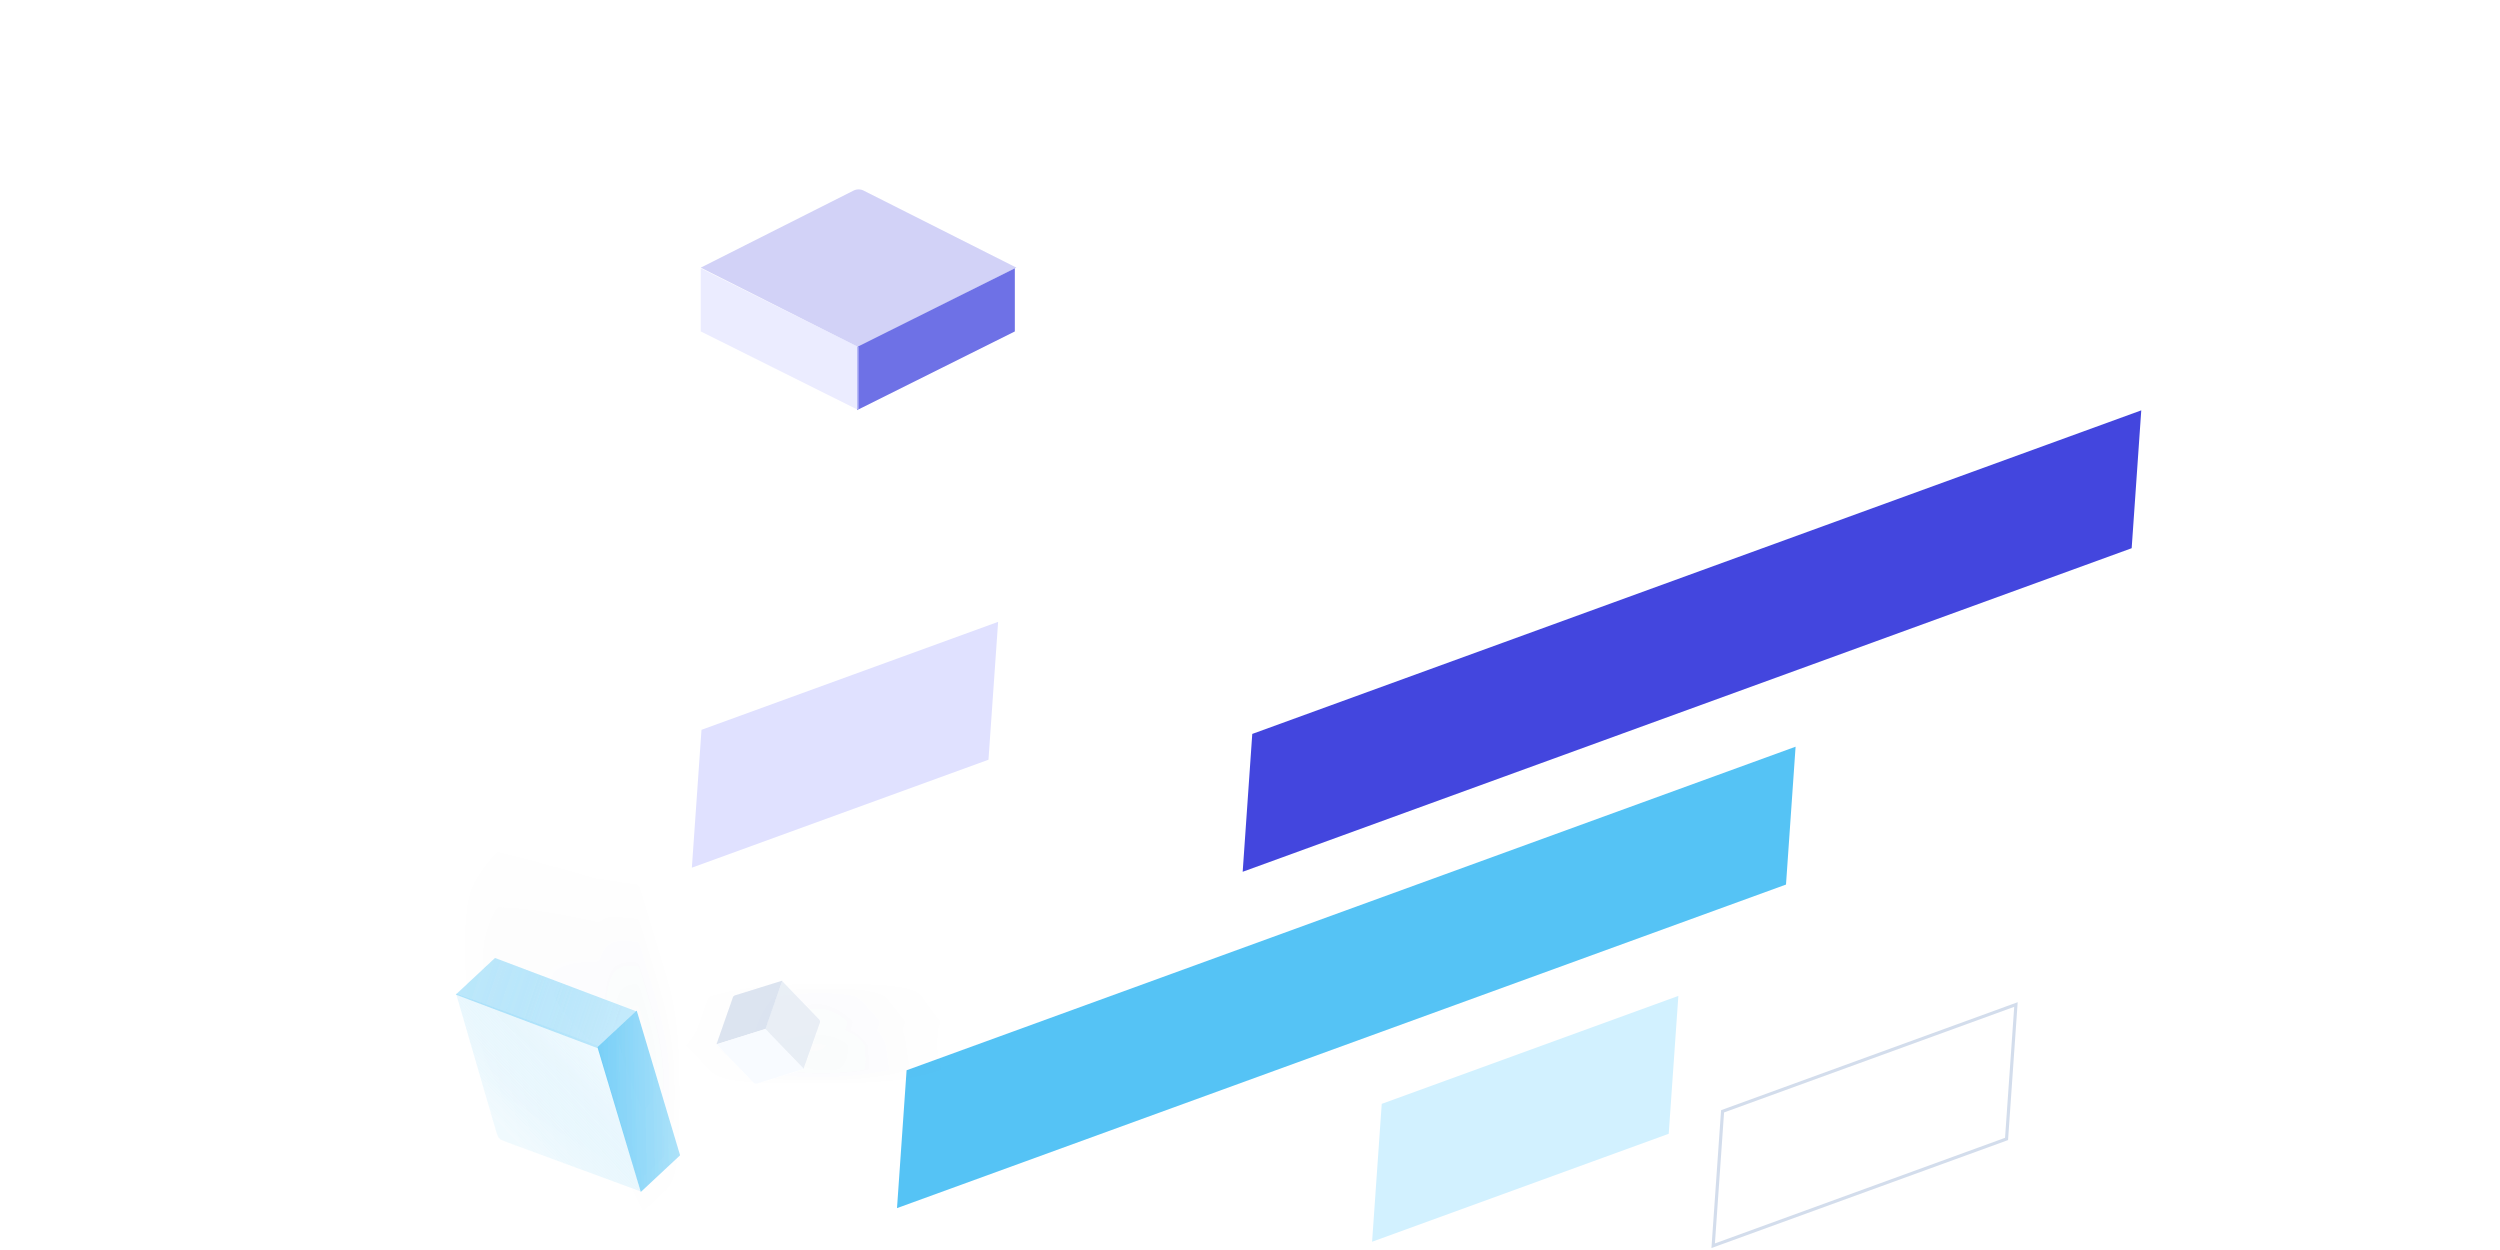
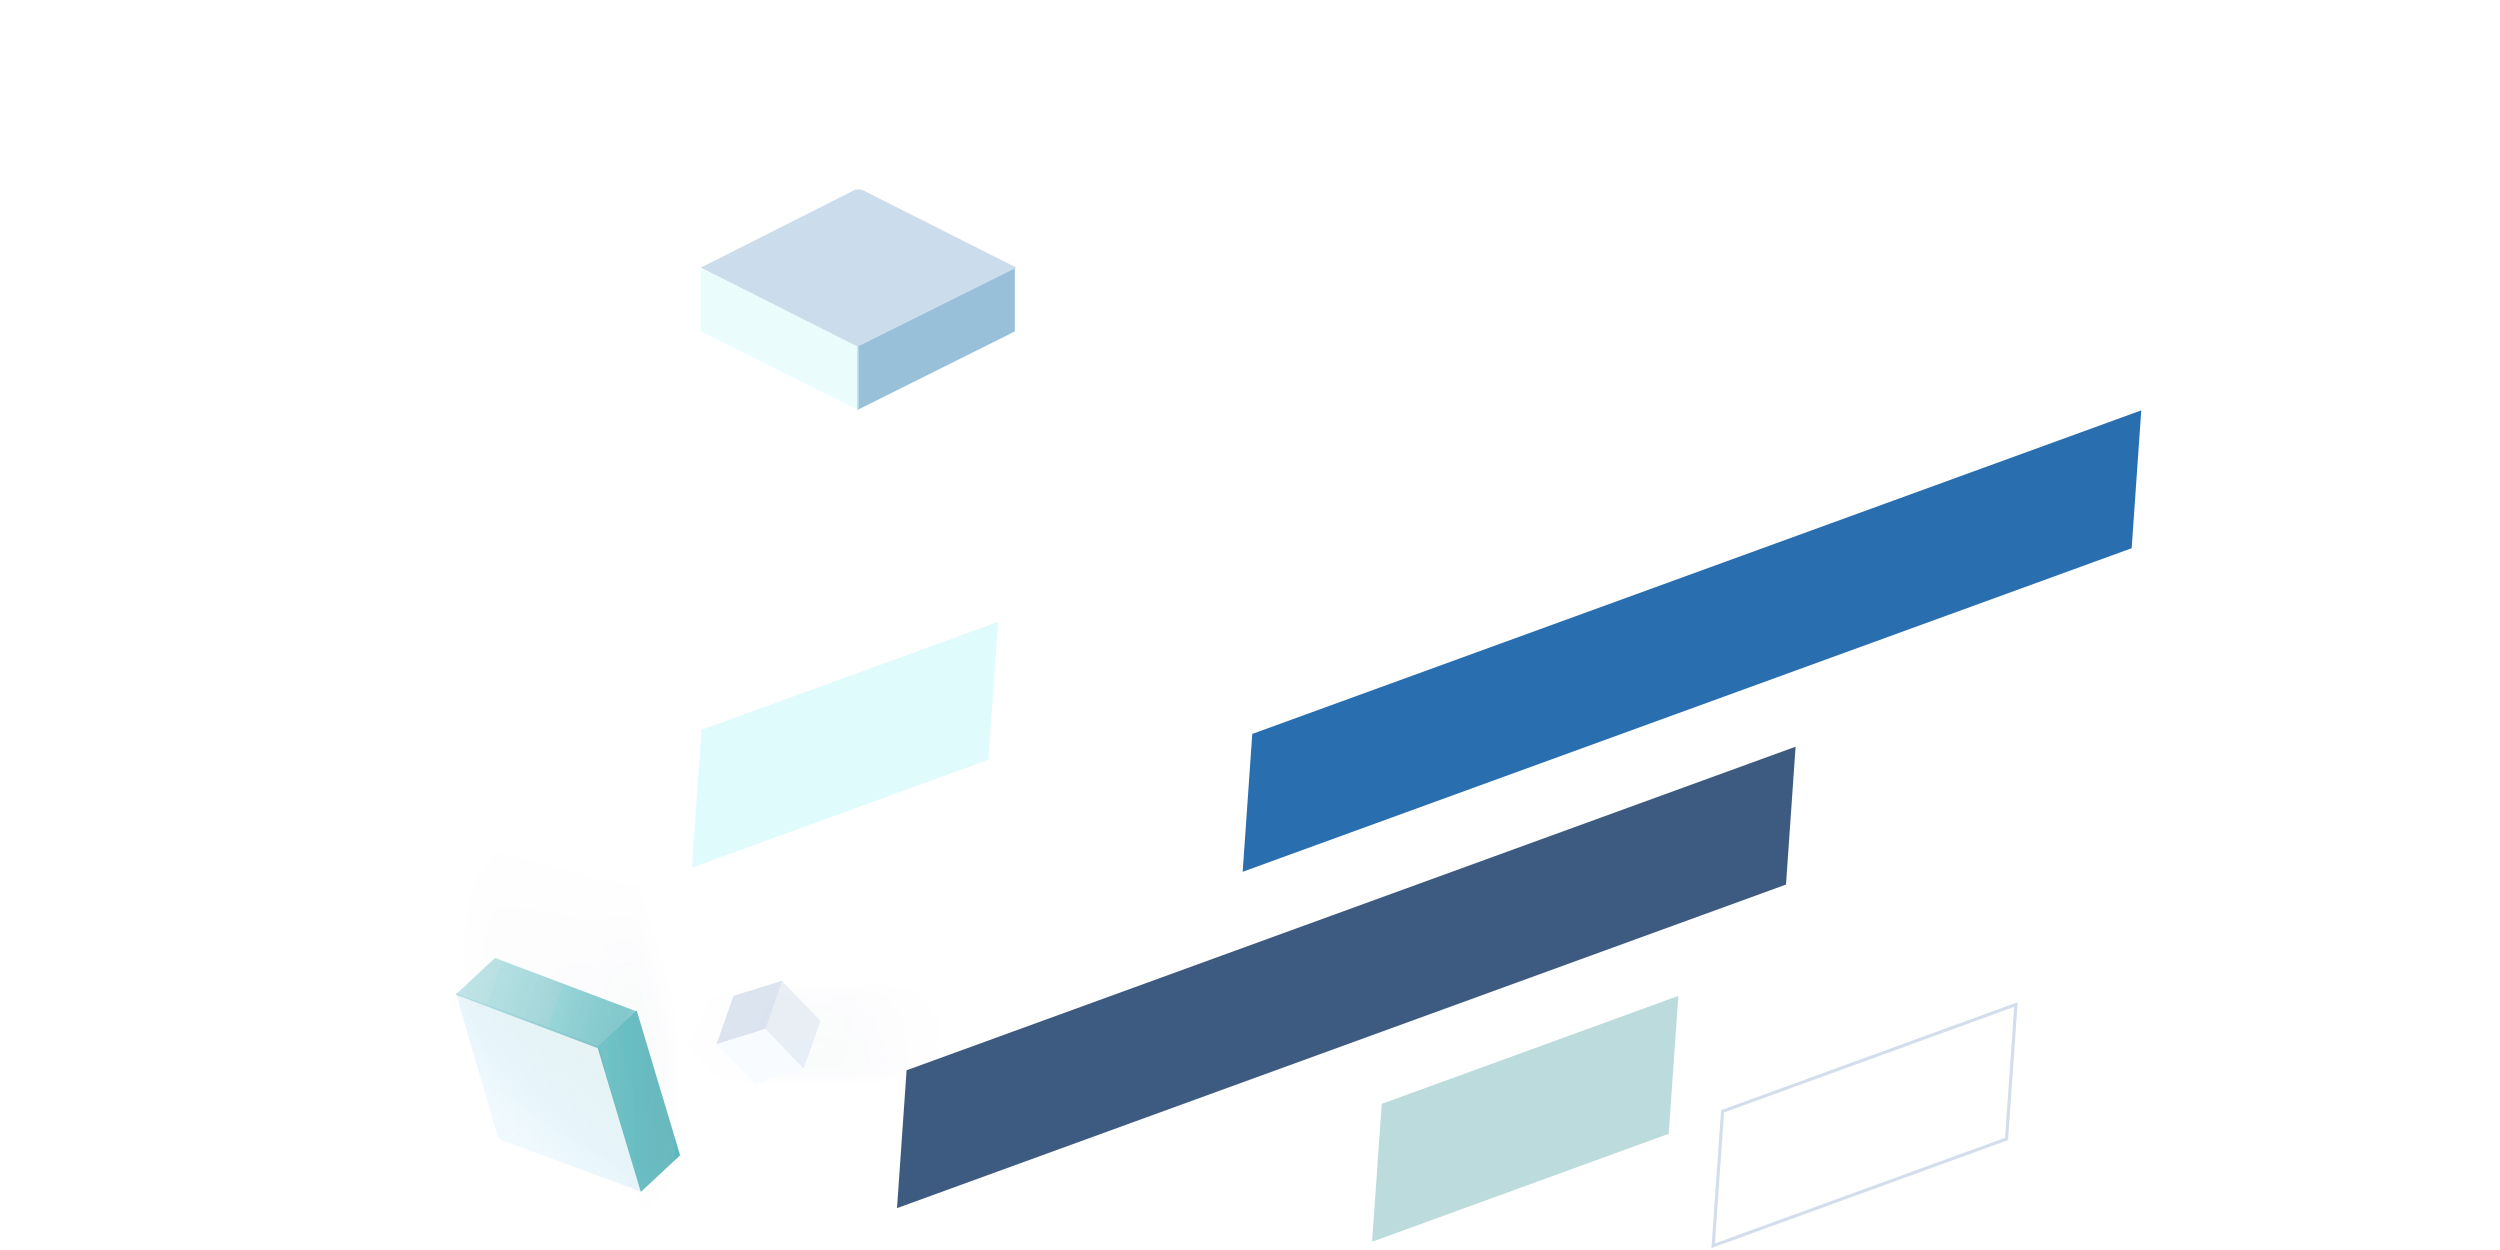
<svg xmlns="http://www.w3.org/2000/svg" width="1584" height="792">
  <defs>
    <linearGradient x1="73.772%" y1="18.374%" x2="19.946%" y2="72.147%" id="a">
-       <stop stop-color="#4346DE" stop-opacity=".24" offset="0%" />
-       <stop stop-color="#4346DE" stop-opacity=".24" offset="100%" />
+       <stop stop-color="#296eaf" stop-opacity=".24" offset="0%" />
+       <stop stop-color="#296eaf" stop-opacity=".24" offset="100%" />
    </linearGradient>
    <filter x="-79.8%" y="-115%" width="259.5%" height="330%" filterUnits="objectBoundingBox" id="b">
      <feOffset dx="24" dy="24" in="SourceAlpha" result="shadowOffsetOuter1" />
      <feGaussianBlur stdDeviation="24" in="shadowOffsetOuter1" result="shadowBlurOuter1" />
      <feColorMatrix values="0 0 0 0 0.094 0 0 0 0 0.137 0 0 0 0 0.204 0 0 0 0.04 0" in="shadowBlurOuter1" result="shadowMatrixOuter1" />
      <feMerge>
        <feMergeNode in="shadowMatrixOuter1" />
        <feMergeNode in="SourceGraphic" />
      </feMerge>
    </filter>
    <linearGradient x1="0%" y1="7.395%" x2="0%" y2="100%" id="c">
      <stop stop-color="#53C0F1" stop-opacity=".24" offset="0%" />
-       <stop stop-color="#D2F1FF" offset="100%" />
+       <stop stop-color="#BCDBDC" offset="100%" />
    </linearGradient>
    <linearGradient x1="100%" y1="27.276%" x2="0%" y2="75.582%" id="d">
-       <stop stop-color="#25B2F2" stop-opacity=".64" offset="0%" />
-       <stop stop-color="#85D4F8" offset="100%" />
+       <stop stop-color="#28A4A9" stop-opacity=".64" offset="0%" />
+       <stop stop-color="#028E96" offset="100%" />
    </linearGradient>
    <linearGradient x1="73.772%" y1="18.374%" x2="19.946%" y2="72.147%" id="e">
-       <stop stop-color="#25B2F2" offset="0%" />
-       <stop stop-color="#85D4F8" offset="100%" />
+       <stop stop-color="#28A4A9" offset="0%" />
+       <stop stop-color="#028E96" offset="100%" />
    </linearGradient>
    <filter x="-69%" y="-98.6%" width="238%" height="297.1%" filterUnits="objectBoundingBox" id="f">
      <feOffset dx="24" dy="24" in="SourceAlpha" result="shadowOffsetOuter1" />
      <feGaussianBlur stdDeviation="24" in="shadowOffsetOuter1" result="shadowBlurOuter1" />
      <feColorMatrix values="0 0 0 0 0.094 0 0 0 0 0.137 0 0 0 0 0.204 0 0 0 0.04 0" in="shadowBlurOuter1" result="shadowMatrixOuter1" />
      <feMerge>
        <feMergeNode in="shadowMatrixOuter1" />
        <feMergeNode in="SourceGraphic" />
      </feMerge>
    </filter>
    <filter x="-237.9%" y="-215.6%" width="575.9%" height="531.2%" filterUnits="objectBoundingBox" id="g">
      <feOffset dx="24" dy="24" in="SourceAlpha" result="shadowOffsetOuter1" />
      <feGaussianBlur stdDeviation="24" in="shadowOffsetOuter1" result="shadowBlurOuter1" />
      <feColorMatrix values="0 0 0 0 0.094 0 0 0 0 0.137 0 0 0 0 0.204 0 0 0 0.04 0" in="shadowBlurOuter1" result="shadowMatrixOuter1" />
      <feMerge>
        <feMergeNode in="shadowMatrixOuter1" />
        <feMergeNode in="SourceGraphic" />
      </feMerge>
    </filter>
  </defs>
  <g fill="none" fill-rule="evenodd">
-     <path fill="#D2F1FF" d="M875.47 699.404l-6.108 87.358 187.937-68.404 6.11-87.358z" />
-     <path fill="#55C3F5" d="M574.419 678.118l-6.076 87.346 563.268-205.013 6.075-87.345z" />
+     <path fill="#BCDBDC" d="M875.47 699.404l-6.108 87.358 187.937-68.404 6.11-87.358z" />
+     <path fill="#3D5A80" d="M574.419 678.118l-6.076 87.346 563.268-205.013 6.075-87.345z" />
    <path d="M1091.422 704.122l-5.955 85.173 185.88-67.655 5.957-85.174-185.882 67.656z" stroke="#D3DDEC" stroke-width="2" />
-     <path fill="#4346DE" d="M793.437 465.013l-6.075 87.345 563.268-205.013 6.075-87.345z" />
-     <path fill="#E0E1FF" d="M444.47 462.404l-6.108 87.358 187.937-68.404L632.41 394z" />
+     <path fill="#296eaf" d="M793.437 465.013l-6.075 87.345 563.268-205.013 6.075-87.345z" />
+     <path fill="#E0FBFC" d="M444.47 462.404l-6.108 87.358 187.937-68.404L632.41 394z" />
    <path d="M544 220l100-50.426-96.807-48.812a7.087 7.087 0 0 0-6.393 0L444 169.574 544 220z" fill="url(#a)" fill-rule="nonzero" />
-     <path d="M643 210l-100 49.875v-40L643 170v40z" fill="#6E71E6" fill-rule="nonzero" />
-     <path d="M544 259.875L444 210v-40l100 49.875v40z" fill="#E0E1FF" fill-rule="nonzero" opacity=".64" />
+     <path d="M643 210l-100 49.875v-40L643 170v40z" fill="#98C1D9" fill-rule="nonzero" />
+     <path d="M544 259.875L444 210v-40l100 49.875v40z" fill="#E0FBFC" fill-rule="nonzero" opacity=".64" />
    <g filter="url(#b)" transform="rotate(-133 358.236 311.158)" fill-rule="nonzero">
      <path d="M86.954 86.716l85.792-43.307L89.693 1.49a6.074 6.074 0 0 0-5.485 0L1.161 43.408l85.793 43.307z" fill-opacity=".32" fill="url(#c)" />
      <path d="M172.309 76.796l-85.793 42.437V85.199l85.793-42.437v34.034z" fill-opacity=".48" fill="url(#d)" />
      <path d="M86.679 119.729L.887 77.293V43.258l85.792 42.437v34.034z" fill-opacity=".64" fill="url(#e)" />
    </g>
    <g filter="url(#g)" transform="rotate(-44 1028 -223.824)" fill-rule="nonzero">
      <path d="M29 28.943l29-14.595L29.926.22a2.059 2.059 0 0 0-1.854 0L0 14.348l29 14.595z" fill-opacity=".8" fill="#D3DDEC" />
      <path d="M48.656 54.035L28.71 63.964V28.907l29-14.435v33.783c0 .781-.443 1.495-1.145 1.843l-7.91 3.937z" fill-opacity=".48" fill="#D3DDEC" />
      <path d="M29 63.964l-27.925-13.9A2.063 2.063 0 0 1 0 48.254V14.473l29 14.435v35.057z" fill="#F8FBFF" />
    </g>
  </g>
</svg>
